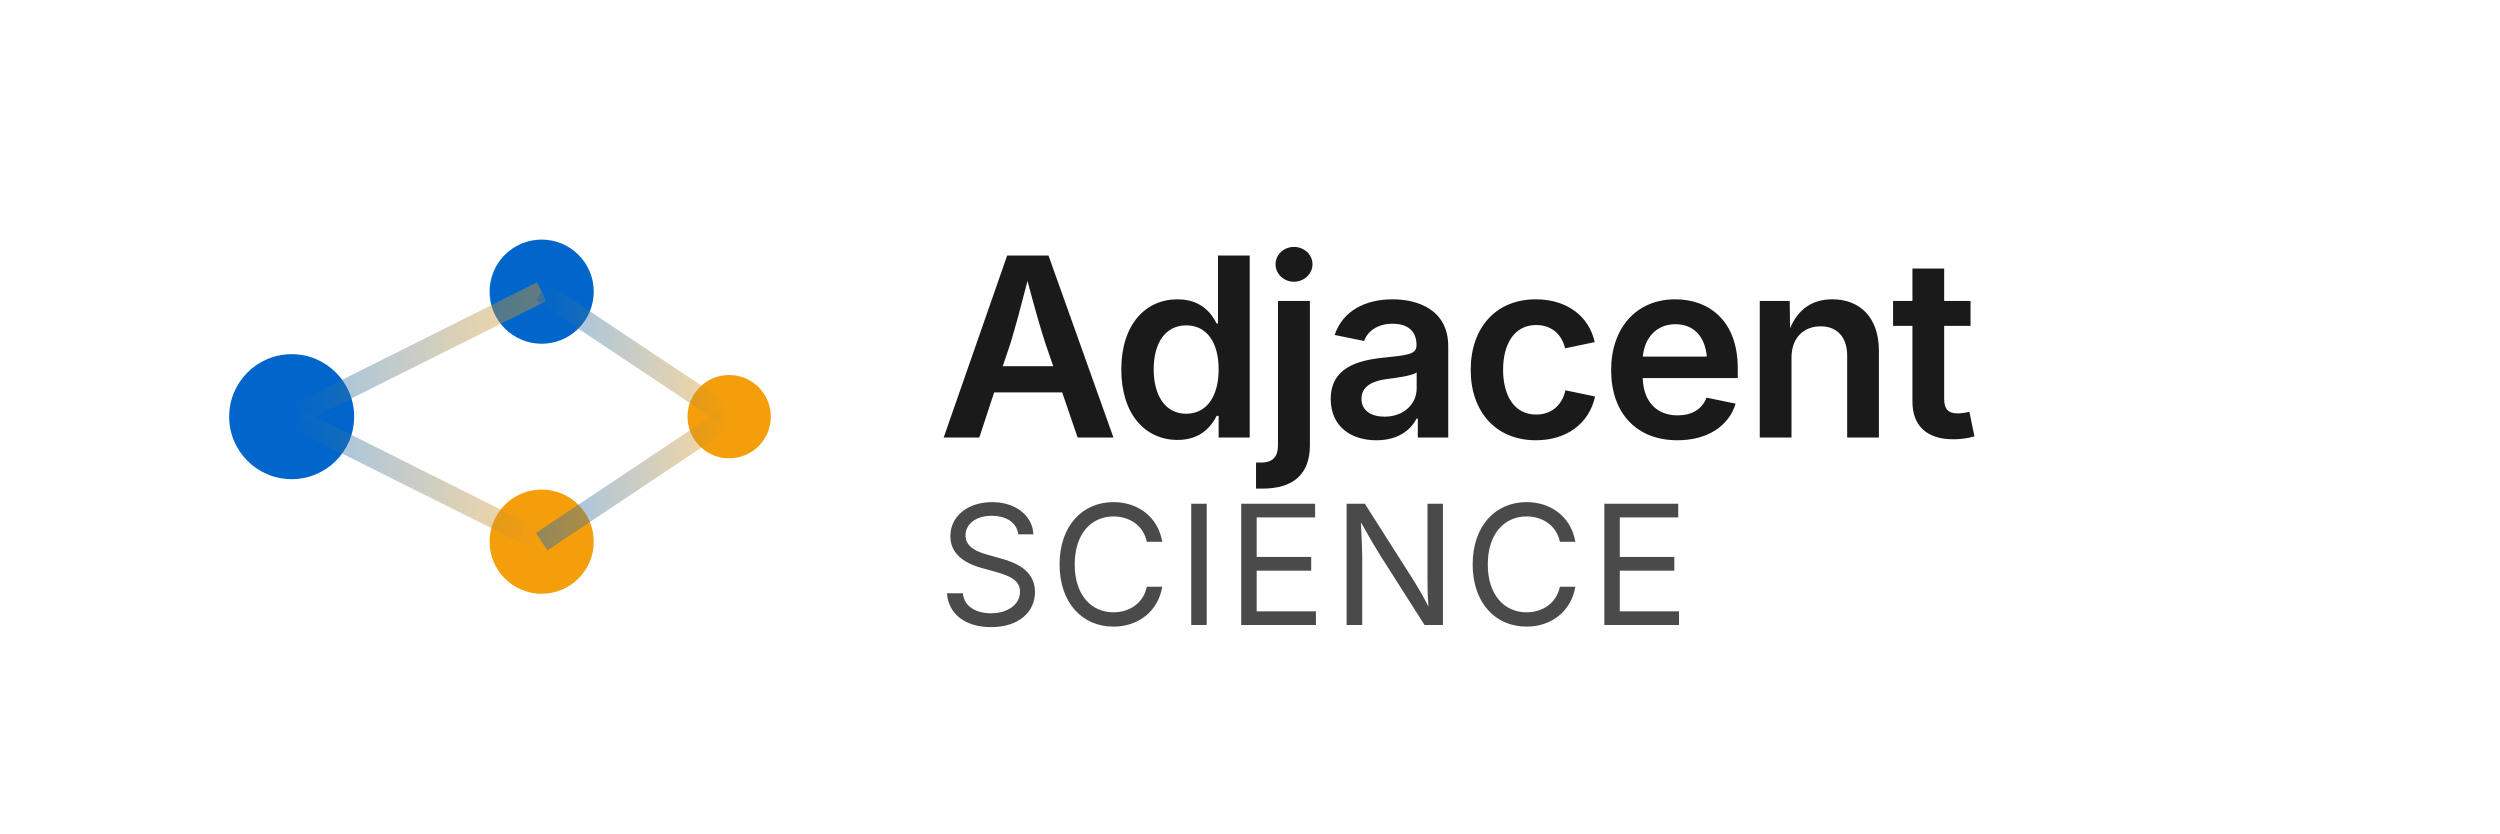
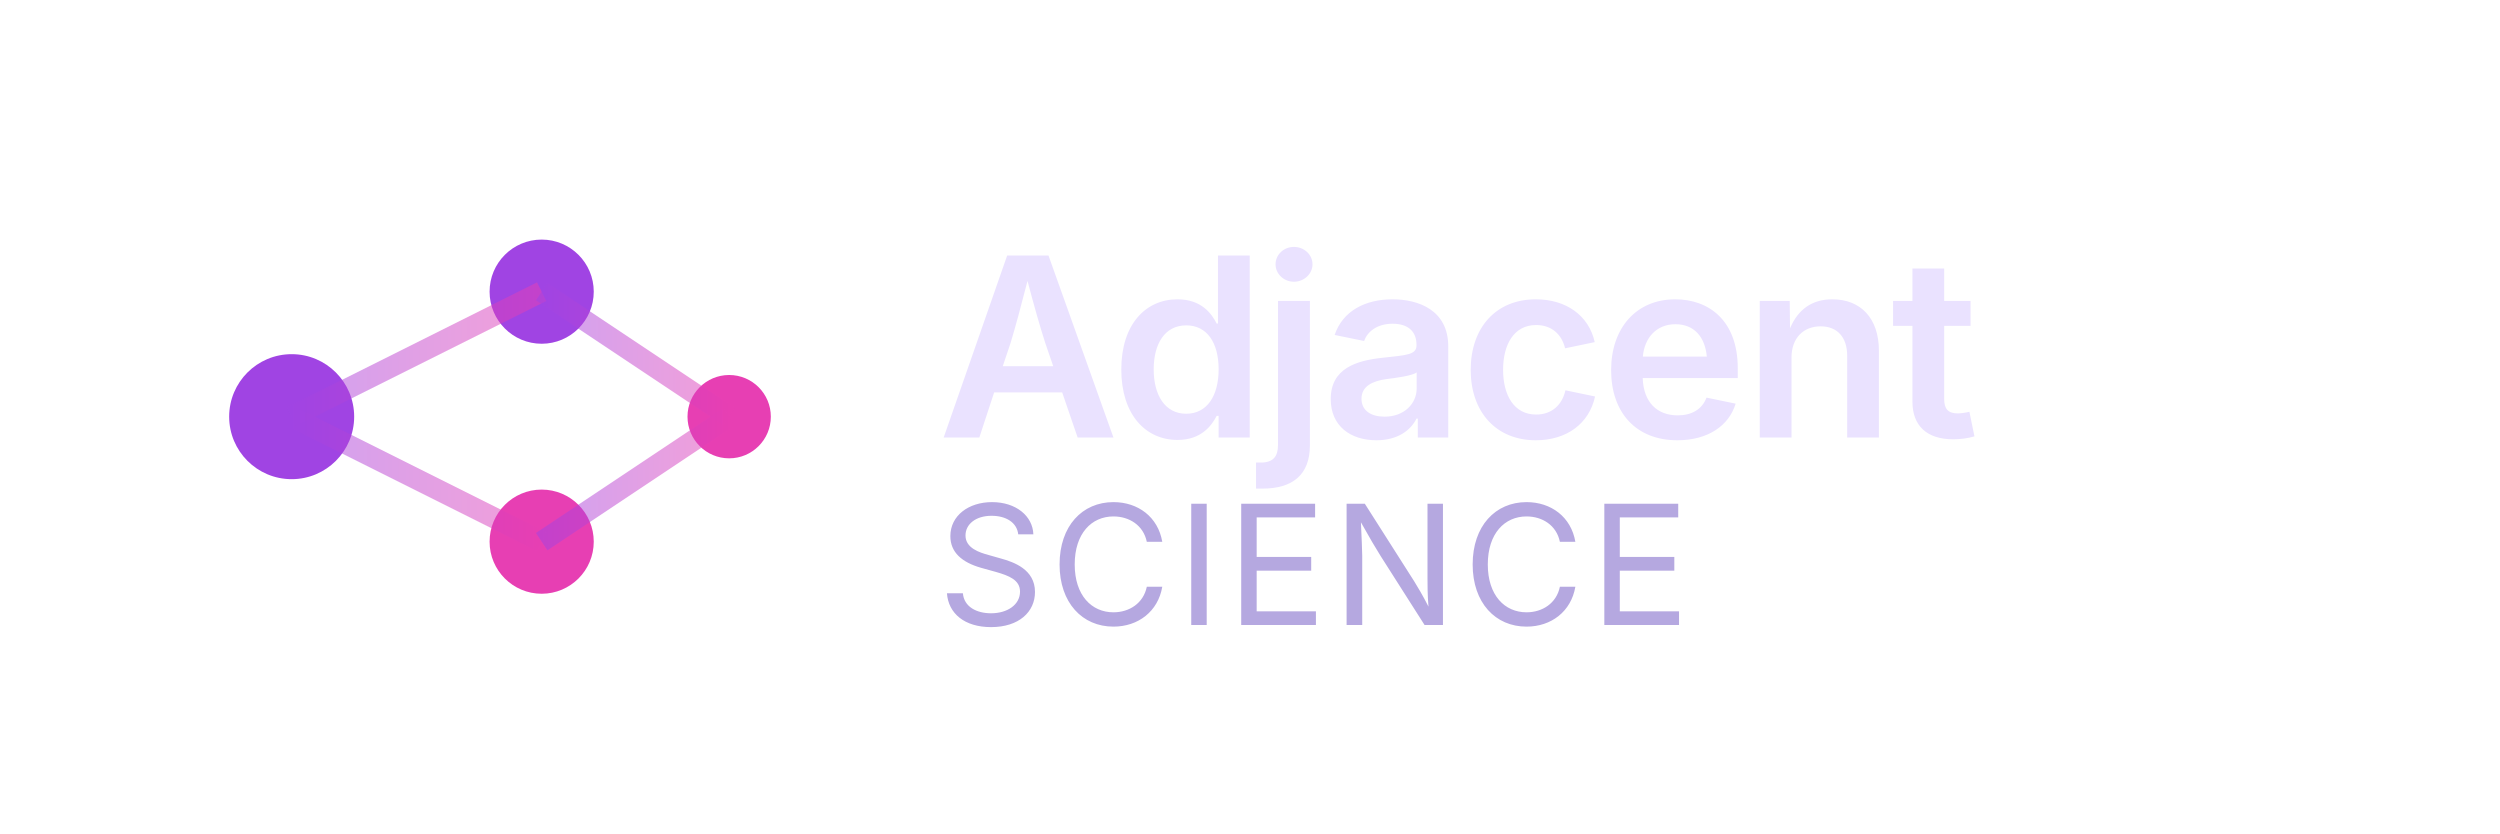
<svg xmlns="http://www.w3.org/2000/svg" width="240" height="80" viewBox="0 0 240 80" fill="none">
  <g id="icon">
-     <circle cx="28" cy="40" r="6" fill="#0066cc" />
-     <circle cx="52" cy="28" r="5" fill="#0066cc" />
-     <circle cx="52" cy="52" r="5" fill="#f59e0b" />
-     <circle cx="70" cy="40" r="4" fill="#f59e0b" />
+     <circle cx="28" cy="40" r="6" fill="#A044E3" />
+     <circle cx="52" cy="28" r="5" fill="#A044E3" />
+     <circle cx="52" cy="52" r="5" fill="#E73FB3" />
+     <circle cx="70" cy="40" r="4" fill="#E73FB3" />
    <defs>
      <linearGradient id="lineGradient" x1="0%" y1="0%" x2="100%" y2="0%">
-         <stop offset="0%" style="stop-color:#0066cc;stop-opacity:1" />
-         <stop offset="100%" style="stop-color:#f59e0b;stop-opacity:1" />
+         <stop offset="0%" style="stop-color:#A044E3;stop-opacity:1" />
+         <stop offset="100%" style="stop-color:#E73FB3;stop-opacity:1" />
      </linearGradient>
    </defs>
-     <line x1="28" y1="40" x2="52" y2="28" stroke="url(#lineGradient)" stroke-width="2" opacity="0.4" />
-     <line x1="28" y1="40" x2="52" y2="52" stroke="url(#lineGradient)" stroke-width="2" opacity="0.4" />
-     <line x1="52" y1="28" x2="70" y2="40" stroke="url(#lineGradient)" stroke-width="2" opacity="0.4" />
-     <line x1="52" y1="52" x2="70" y2="40" stroke="url(#lineGradient)" stroke-width="2" opacity="0.4" />
+     <line x1="28" y1="40" x2="52" y2="28" stroke="url(#lineGradient)" stroke-width="2" opacity="0.5" />
+     <line x1="28" y1="40" x2="52" y2="52" stroke="url(#lineGradient)" stroke-width="2" opacity="0.5" />
+     <line x1="52" y1="28" x2="70" y2="40" stroke="url(#lineGradient)" stroke-width="2" opacity="0.5" />
+     <line x1="52" y1="52" x2="70" y2="40" stroke="url(#lineGradient)" stroke-width="2" opacity="0.5" />
  </g>
-   <text x="90" y="42" font-family="Inter, sans-serif" font-size="24" font-weight="600" fill="#1a1a1a" letter-spacing="-0.5">Adjacent</text>
-   <text x="90" y="60" font-family="Inter, sans-serif" font-size="16" font-weight="400" fill="#4a4a4a" letter-spacing="0.5">SCIENCE</text>
+   <text x="90" y="42" font-family="IBM Plex Sans, Inter, sans-serif" font-size="24" font-weight="600" fill="#EAE2FF" letter-spacing="-0.5">Adjacent</text>
+   <text x="90" y="60" font-family="IBM Plex Sans, Inter, sans-serif" font-size="16" font-weight="400" fill="#B5A8E0" letter-spacing="0.5">SCIENCE</text>
</svg>
